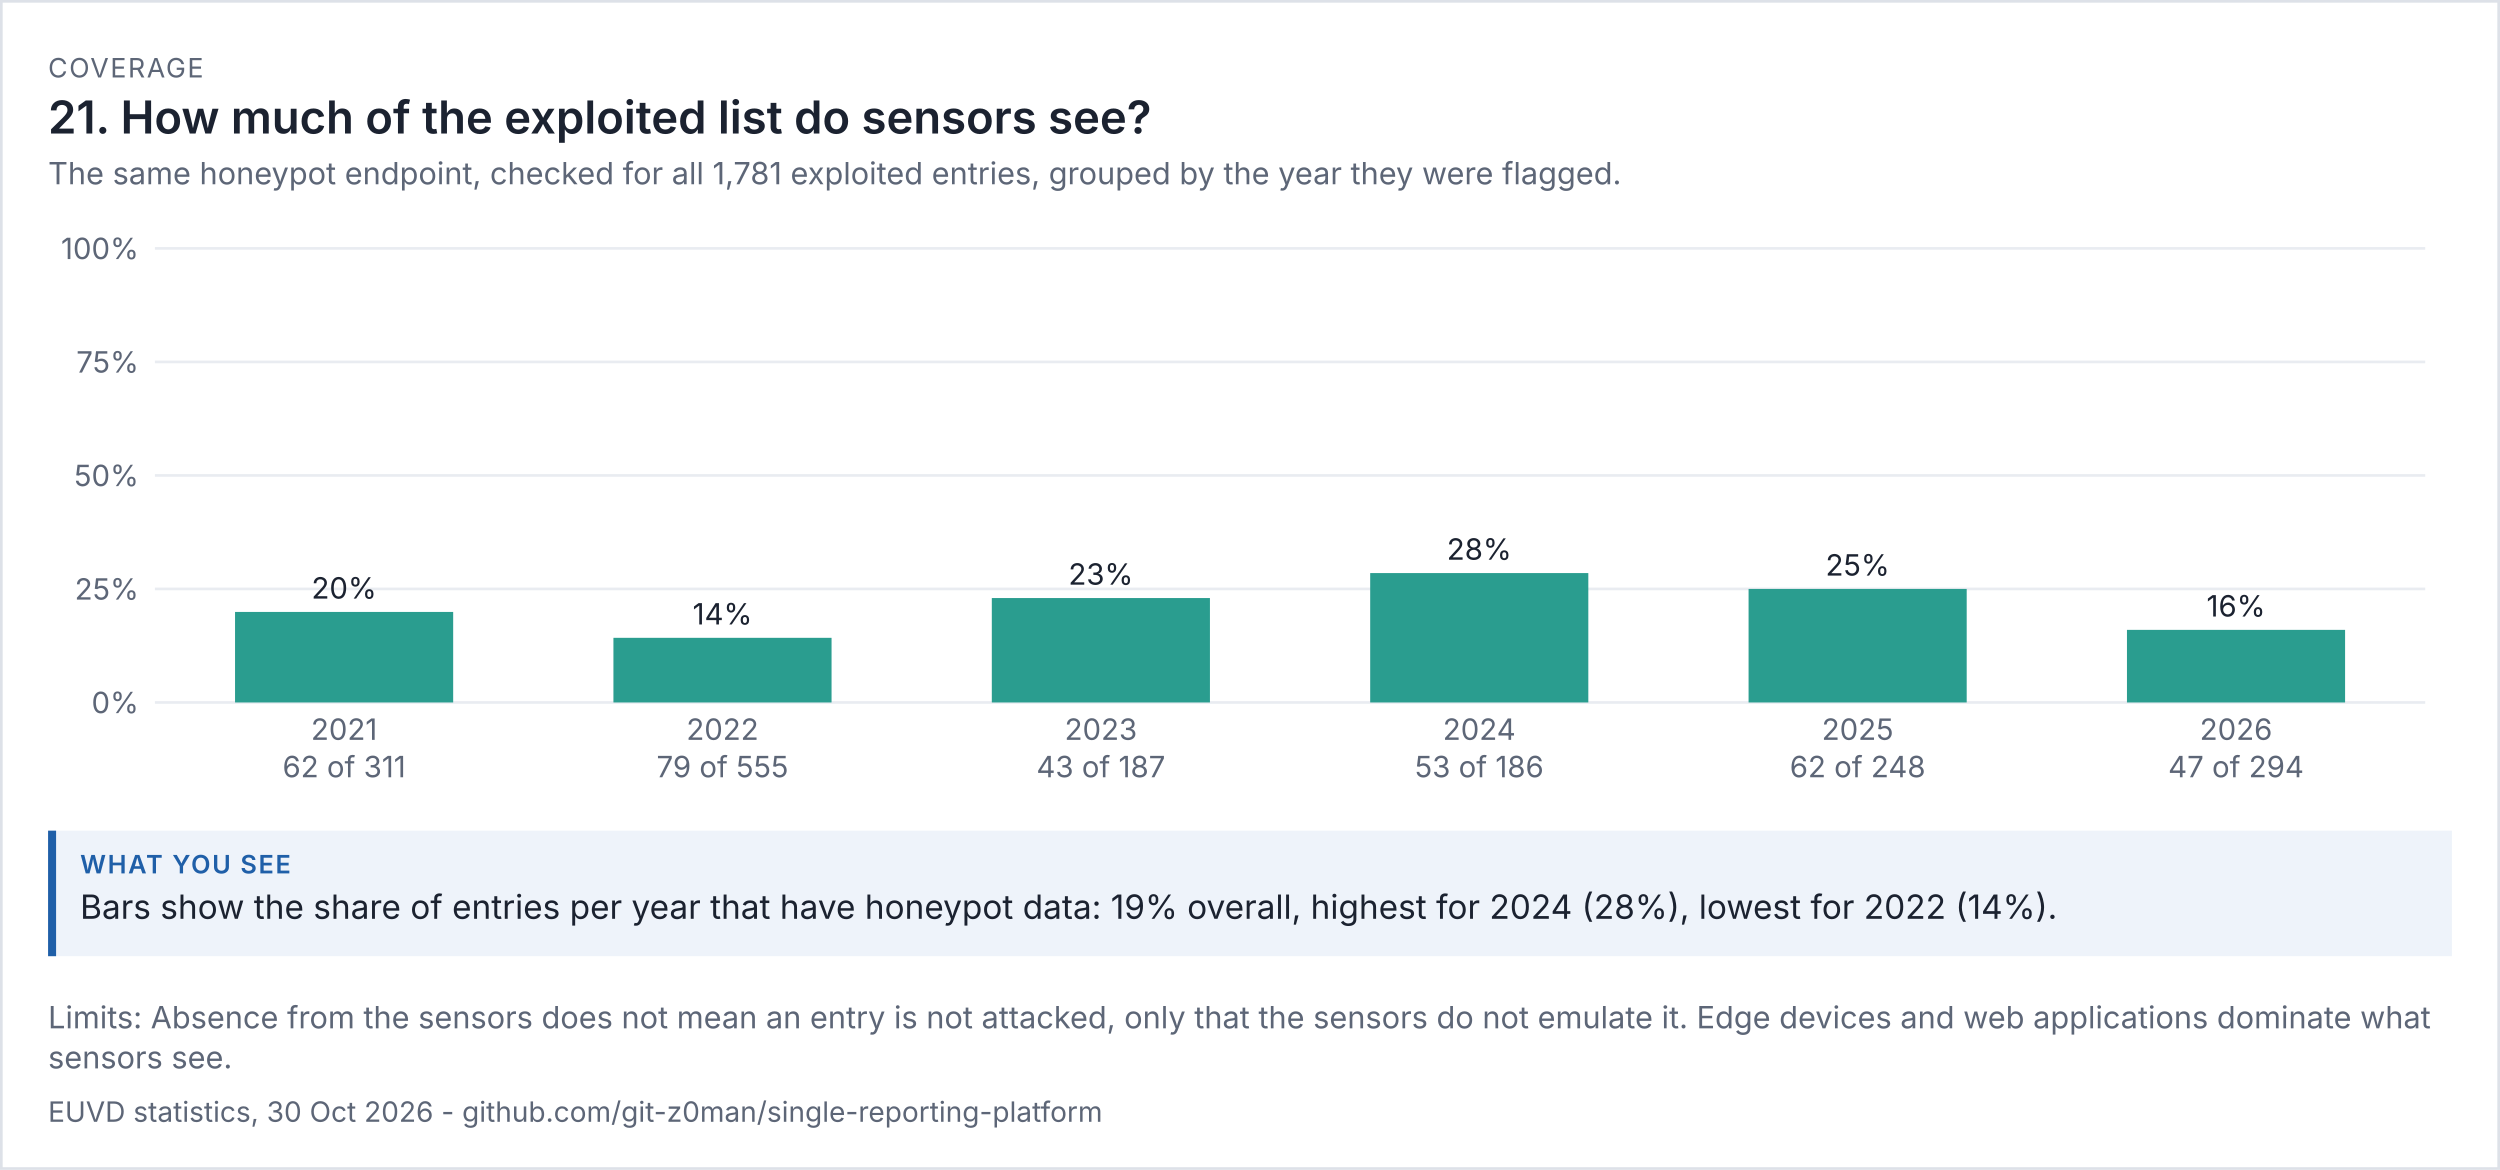
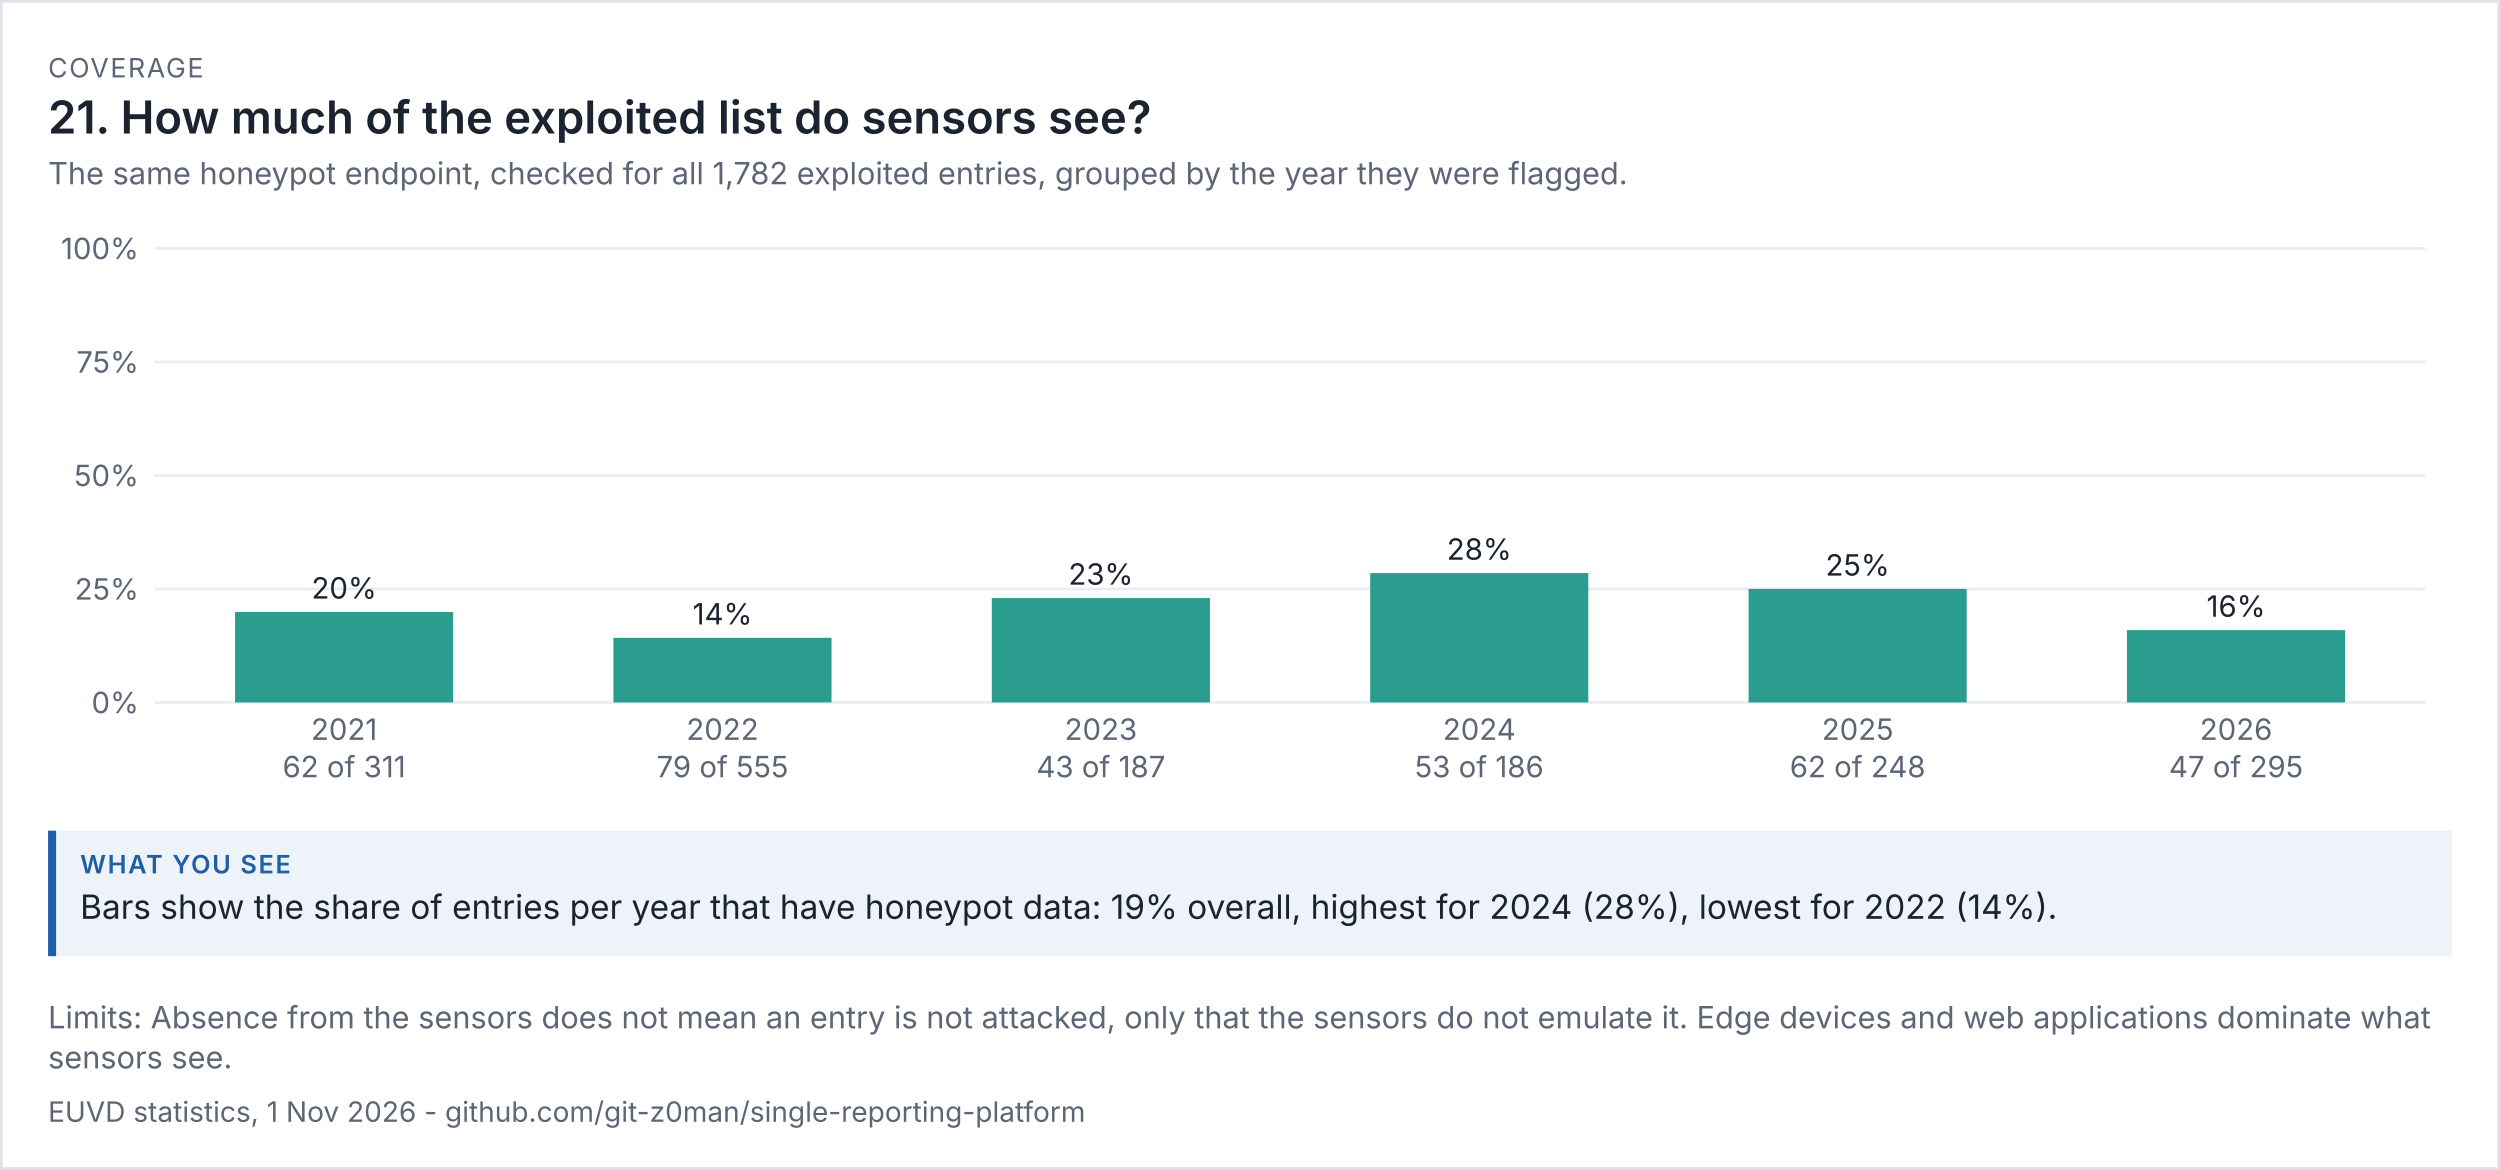
<svg xmlns="http://www.w3.org/2000/svg" viewBox="0 0 936 438" width="936" height="438" font-family="system-ui,-apple-system,'Segoe UI',sans-serif">
  <rect width="100%" height="100%" fill="#ffffff" />
  <rect x="0.5" y="0.5" width="935" height="437" fill="none" stroke="#dde1e8" />
  <text x="18" y="29" font-size="10" letter-spacing="0.6" fill="#5d6677">COVERAGE</text>
  <text x="18" y="50" font-size="17" fill="#1b2230" font-weight="600">21. How much of the exploited list do sensors see?</text>
-   <text x="18" y="69" font-size="11.5" fill="#5d6677">The same honeypot endpoint, checked for all 1,781 exploited entries, grouped by the year they were flagged.</text>
+   <text x="18" y="69" font-size="11.5" fill="#5d6677">The same honeypot endpoint, checked for all 1,782 exploited entries, grouped by the year they were flagged.</text>
  <g transform="translate(18,79) scale(1)" font-size="11">
    <svg viewBox="0 0 900 220" role="img" width="900" height="220">
      <g>
        <line x1="40" x2="890" y1="184" y2="184" stroke="rgb(233, 236, 241)" />
        <text x="34" y="188" text-anchor="end" fill="rgb(93, 102, 119)">0%</text>
        <line x1="40" x2="890" y1="141.5" y2="141.5" stroke="rgb(233, 236, 241)" />
        <text x="34" y="145.5" text-anchor="end" fill="rgb(93, 102, 119)">25%</text>
        <line x1="40" x2="890" y1="99" y2="99" stroke="rgb(233, 236, 241)" />
        <text x="34" y="103" text-anchor="end" fill="rgb(93, 102, 119)">50%</text>
        <line x1="40" x2="890" y1="56.5" y2="56.5" stroke="rgb(233, 236, 241)" />
        <text x="34" y="60.5" text-anchor="end" fill="rgb(93, 102, 119)">75%</text>
        <line x1="40" x2="890" y1="14" y2="14" stroke="rgb(233, 236, 241)" />
        <text x="34" y="18" text-anchor="end" fill="rgb(93, 102, 119)">100%</text>
        <rect x="70" y="150.109" width="81.667" height="33.891" fill="rgb(42, 157, 143)" />
        <text x="110.833" y="145.109" text-anchor="middle" class="t" fill="rgb(27, 34, 48)">20%</text>
        <text x="110.833" y="198" text-anchor="middle" fill="rgb(93, 102, 119)">2021</text>
        <text x="110.833" y="212" text-anchor="middle" fill="rgb(93, 102, 119)">62 of 311</text>
        <rect x="211.667" y="159.802" width="81.667" height="24.198" fill="rgb(42, 157, 143)" />
        <text x="252.5" y="154.802" text-anchor="middle" class="t" fill="rgb(27, 34, 48)">14%</text>
        <text x="252.5" y="198" text-anchor="middle" fill="rgb(93, 102, 119)">2022</text>
        <text x="252.5" y="212" text-anchor="middle" fill="rgb(93, 102, 119)">79 of 555</text>
        <rect x="353.333" y="144.909" width="81.667" height="39.091" fill="rgb(42, 157, 143)" />
        <text x="394.167" y="139.909" text-anchor="middle" class="t" fill="rgb(27, 34, 48)">23%</text>
        <text x="394.167" y="198" text-anchor="middle" fill="rgb(93, 102, 119)">2023</text>
        <text x="394.167" y="212" text-anchor="middle" fill="rgb(93, 102, 119)">43 of 187</text>
        <rect x="495" y="135.559" width="81.667" height="48.441" fill="rgb(42, 157, 143)" />
        <text x="535.833" y="130.559" text-anchor="middle" class="t" fill="rgb(27, 34, 48)">28%</text>
        <text x="535.833" y="198" text-anchor="middle" fill="rgb(93, 102, 119)">2024</text>
        <text x="535.833" y="212" text-anchor="middle" fill="rgb(93, 102, 119)">53 of 186</text>
        <rect x="636.667" y="141.5" width="81.667" height="42.5" fill="rgb(42, 157, 143)" />
        <text x="677.5" y="136.5" text-anchor="middle" class="t" fill="rgb(27, 34, 48)">25%</text>
        <text x="677.5" y="198" text-anchor="middle" fill="rgb(93, 102, 119)">2025</text>
        <text x="677.5" y="212" text-anchor="middle" fill="rgb(93, 102, 119)">62 of 248</text>
-         <rect x="778.333" y="156.823" width="81.667" height="27.177" fill="rgb(42, 157, 143)" />
-         <text x="819.167" y="151.823" text-anchor="middle" class="t" fill="rgb(27, 34, 48)">16%</text>
+         <rect x="778.333" y="156.915" width="81.667" height="27.085" fill="rgb(42, 157, 143)" />
+         <text x="819.167" y="151.915" text-anchor="middle" class="t" fill="rgb(27, 34, 48)">16%</text>
        <text x="819.167" y="198" text-anchor="middle" fill="rgb(93, 102, 119)">2026</text>
-         <text x="819.167" y="212" text-anchor="middle" fill="rgb(93, 102, 119)">47 of 294</text>
+         <text x="819.167" y="212" text-anchor="middle" fill="rgb(93, 102, 119)">47 of 295</text>
      </g>
    </svg>
  </g>
  <rect x="18" y="311" width="900" height="47" fill="#eef3fa" />
  <rect x="18" y="311" width="3" height="47" fill="#1f5fa8" />
  <text x="30" y="327" font-size="9.5" letter-spacing="0.6" font-weight="600" fill="#1f5fa8">WHAT YOU SEE</text>
  <text x="30" y="344" font-size="12.5" fill="#1b2230">Bars show the share of entries per year that have honeypot data: 19% overall, highest for 2024 (28%), lowest for 2022 (14%).</text>
  <text x="18" y="385" font-size="11.5" fill="#5d6677">Limits: Absence from the sensors does not mean an entry is not attacked, only that the sensors do not emulate it. Edge devices and web applications dominate what</text>
  <text x="18" y="400" font-size="11.5" fill="#5d6677">sensors see.</text>
-   <text x="18" y="420" font-size="10.5" fill="#5d6677">EUVD statistics, 30 Oct 2026 - github.com/git-z0man/single-reporting-platform</text>
+   <text x="18" y="420" font-size="10.5" fill="#5d6677">EUVD statistics, 1 Nov 2026 - github.com/git-z0man/single-reporting-platform</text>
</svg>
